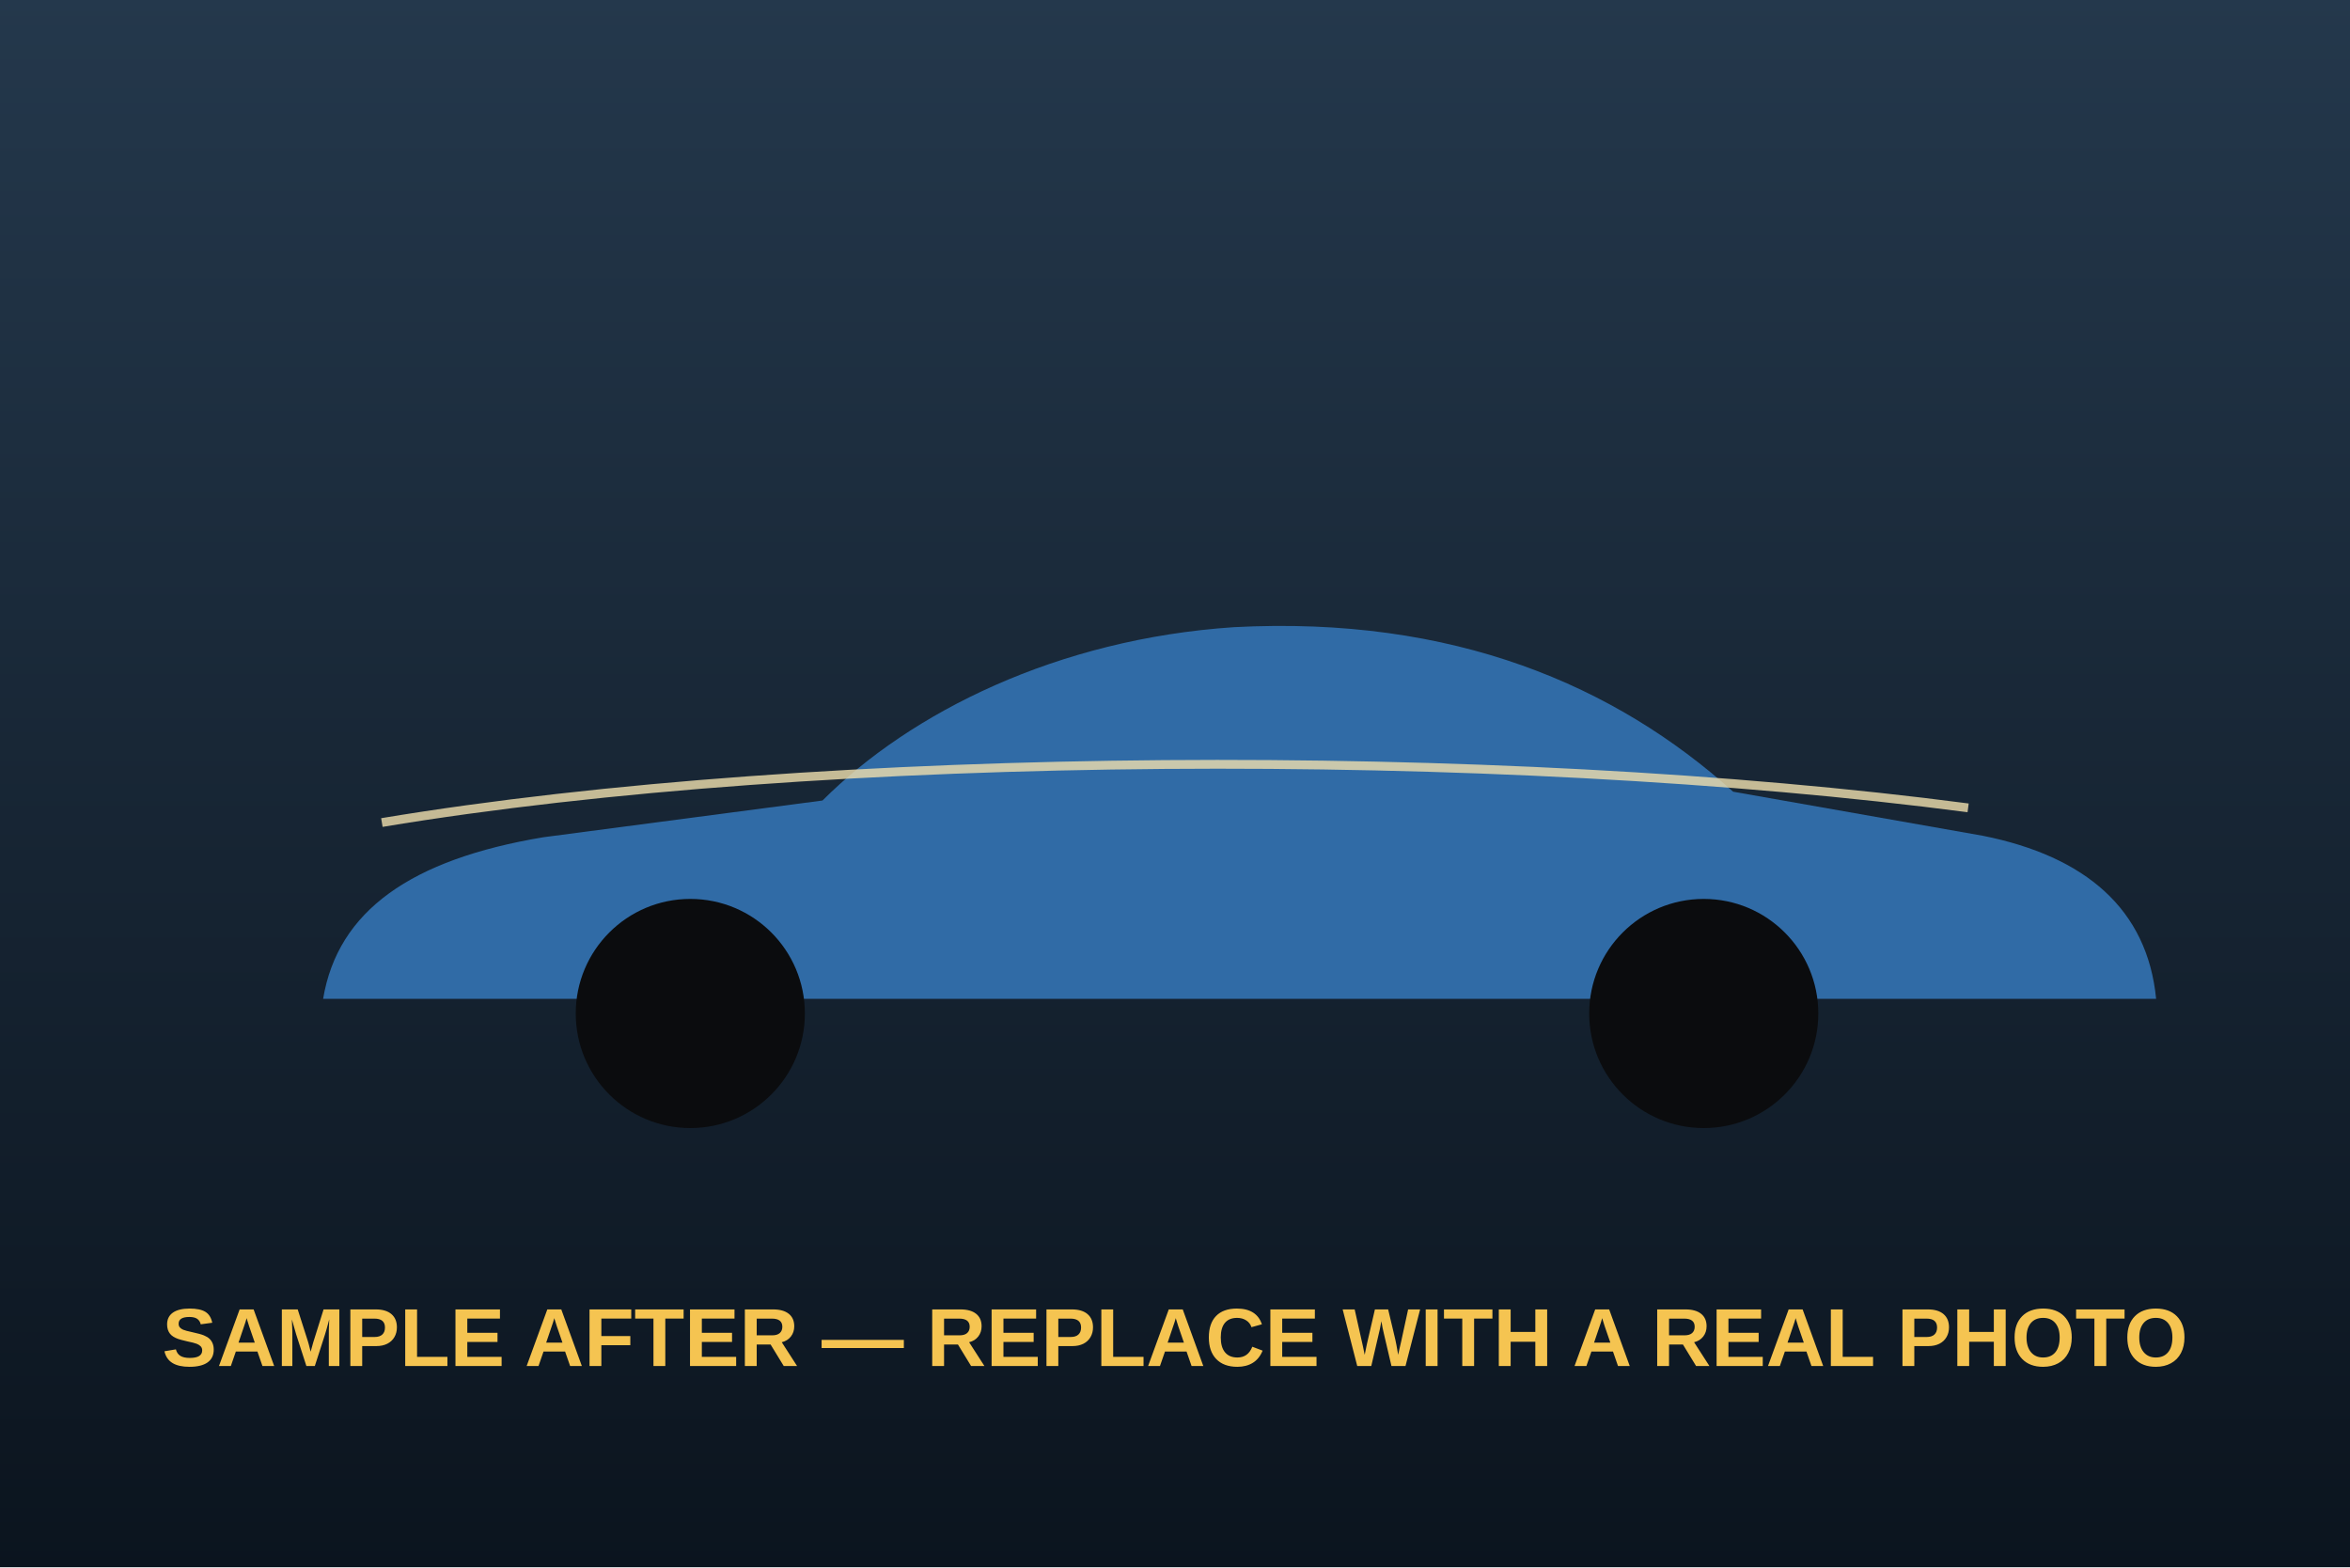
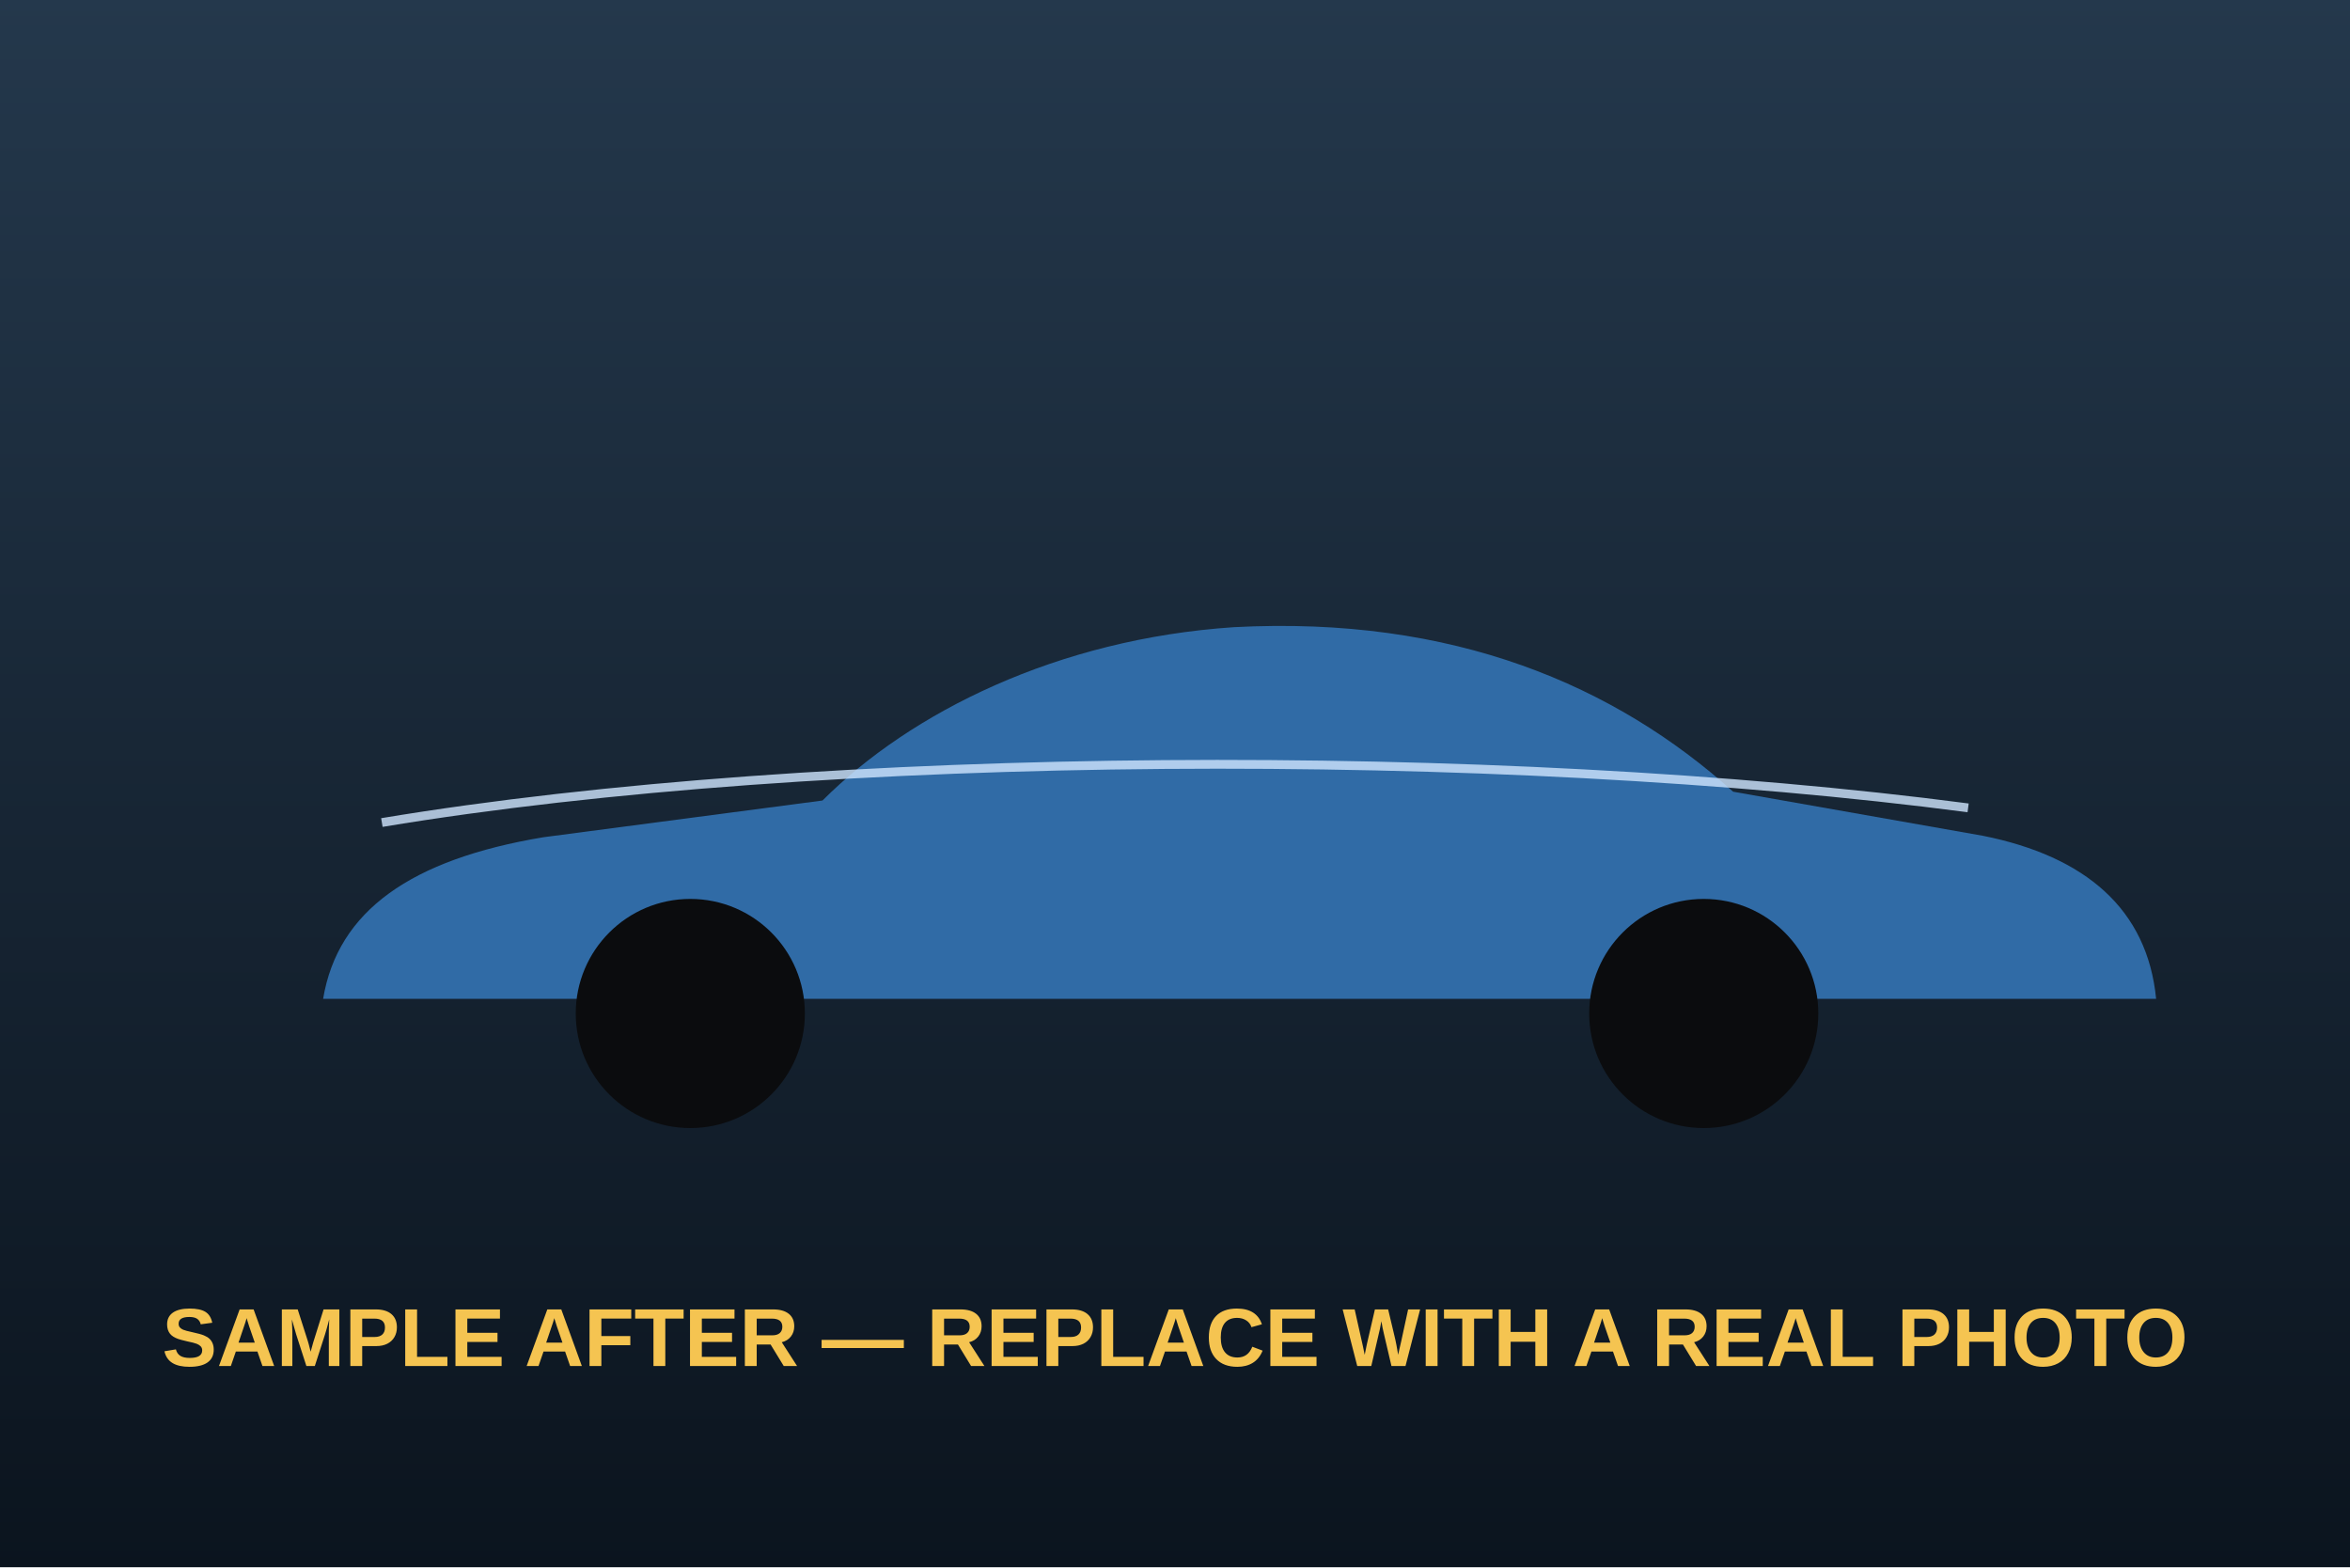
<svg xmlns="http://www.w3.org/2000/svg" viewBox="0 0 1600 1067" width="1600" height="1067">
  <defs>
    <linearGradient id="b" x1="0" y1="0" x2="0" y2="1">
      <stop offset="0" stop-color="hsl(210,35%,22%)" />
      <stop offset="1" stop-color="hsl(210,45%,8%)" />
    </linearGradient>
  </defs>
  <rect width="1600" height="1067" fill="url(#b)" />
  <path d="M220 680c10-60 60-95 150-110l190-25c60-60 160-110 280-118 150-8 260 40 340 112l170 30c70 14 112 50 118 111z" fill="hsl(210,55%,42%)" />
-   <path d="M260 560c300-50 760-52 1080-10" stroke="#f0dfae" stroke-opacity=".8" stroke-width="6" fill="none" />
+   <path d="M260 560c300-50 760-52 1080-10" stroke="#cfe6ff" stroke-opacity=".8" stroke-width="6" fill="none" />
  <circle cx="470" cy="690" r="78" fill="#0b0c0e" />
  <circle cx="1160" cy="690" r="78" fill="#0b0c0e" />
  <text x="800" y="930" text-anchor="middle" font-family="Arial,sans-serif" font-size="56" font-weight="700" fill="#f5c451">SAMPLE AFTER — REPLACE WITH A REAL PHOTO</text>
</svg>
